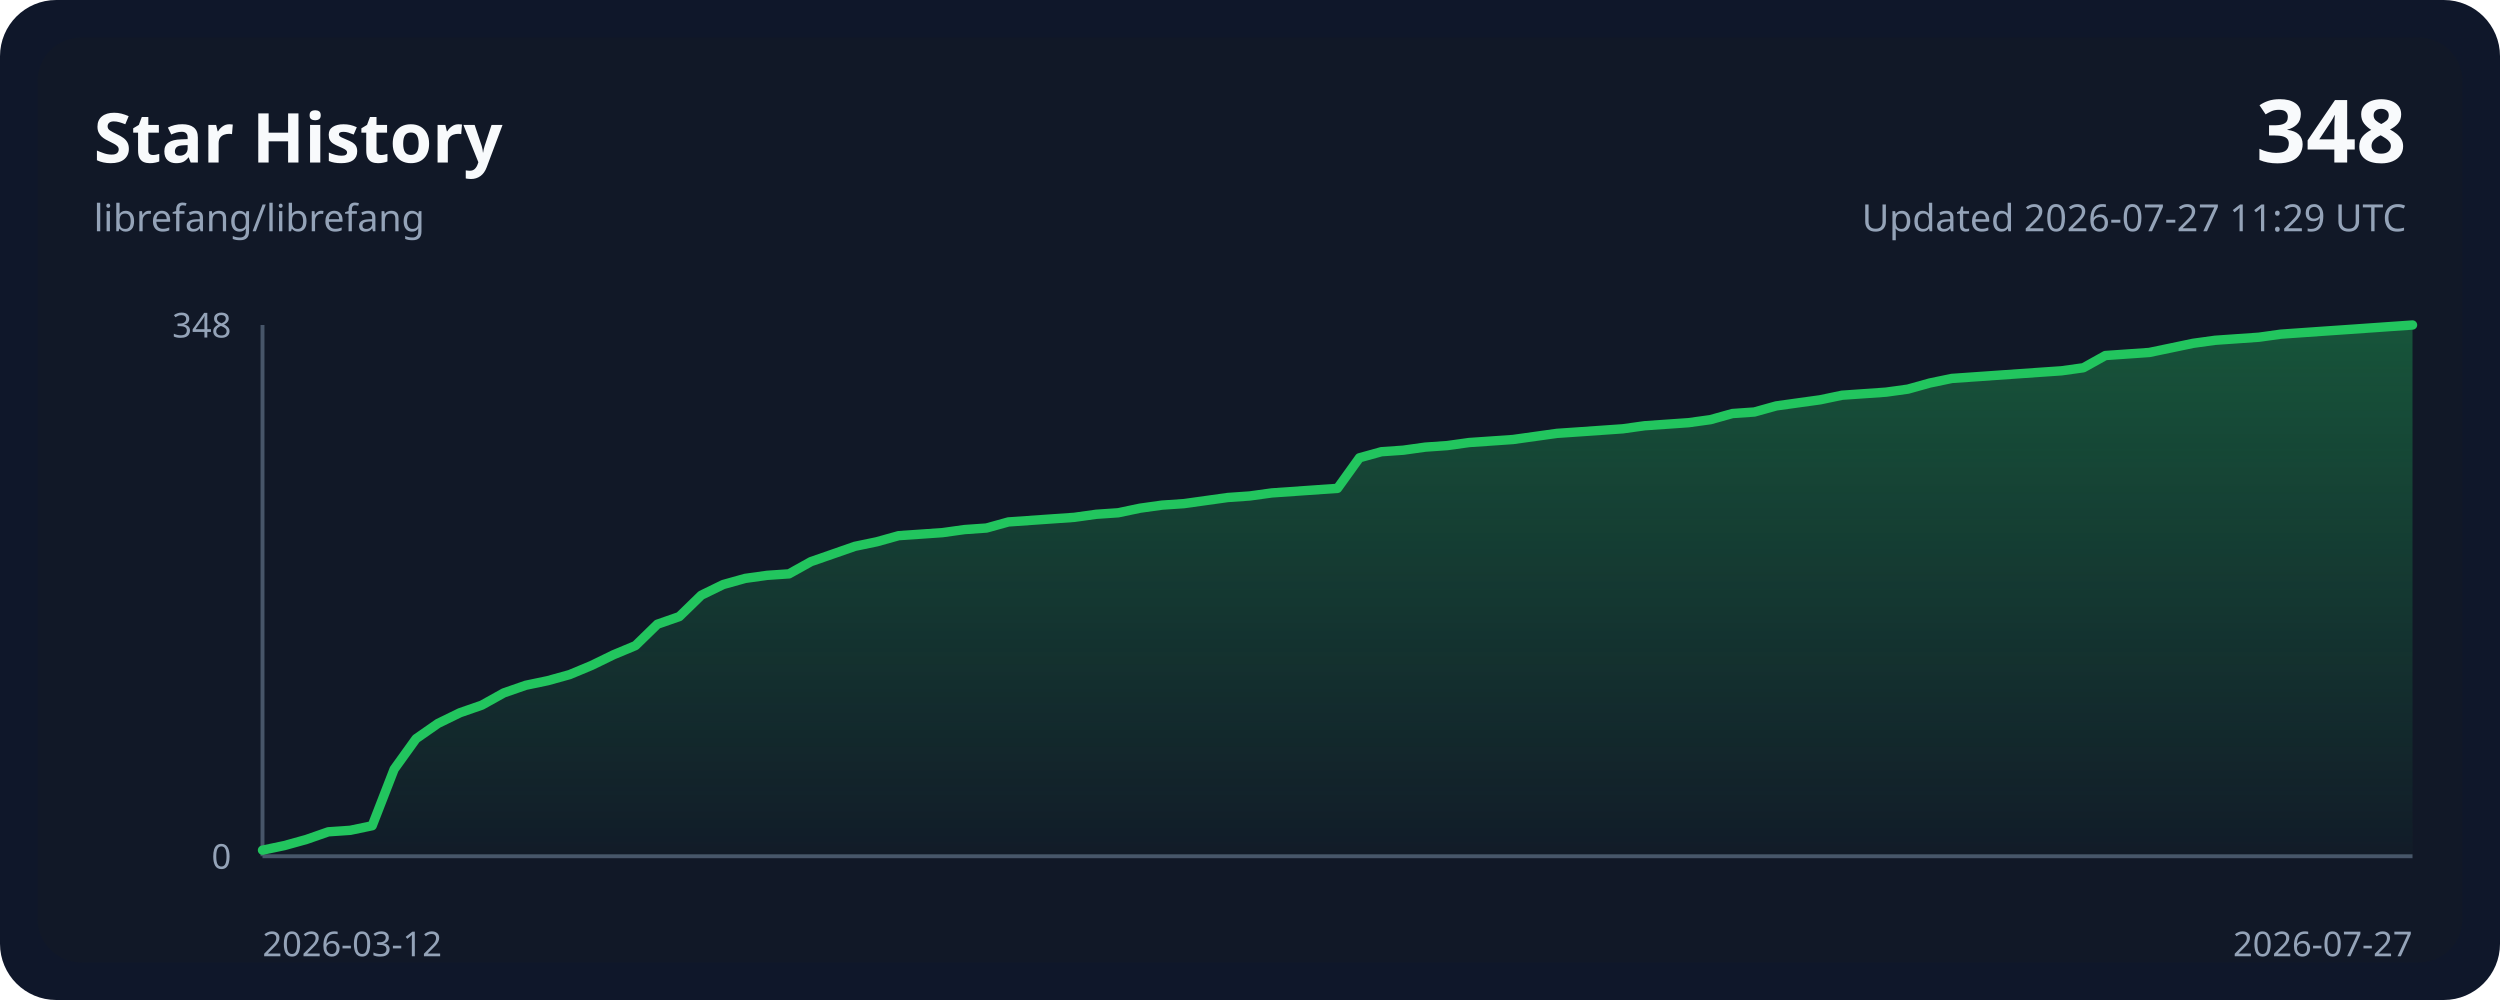
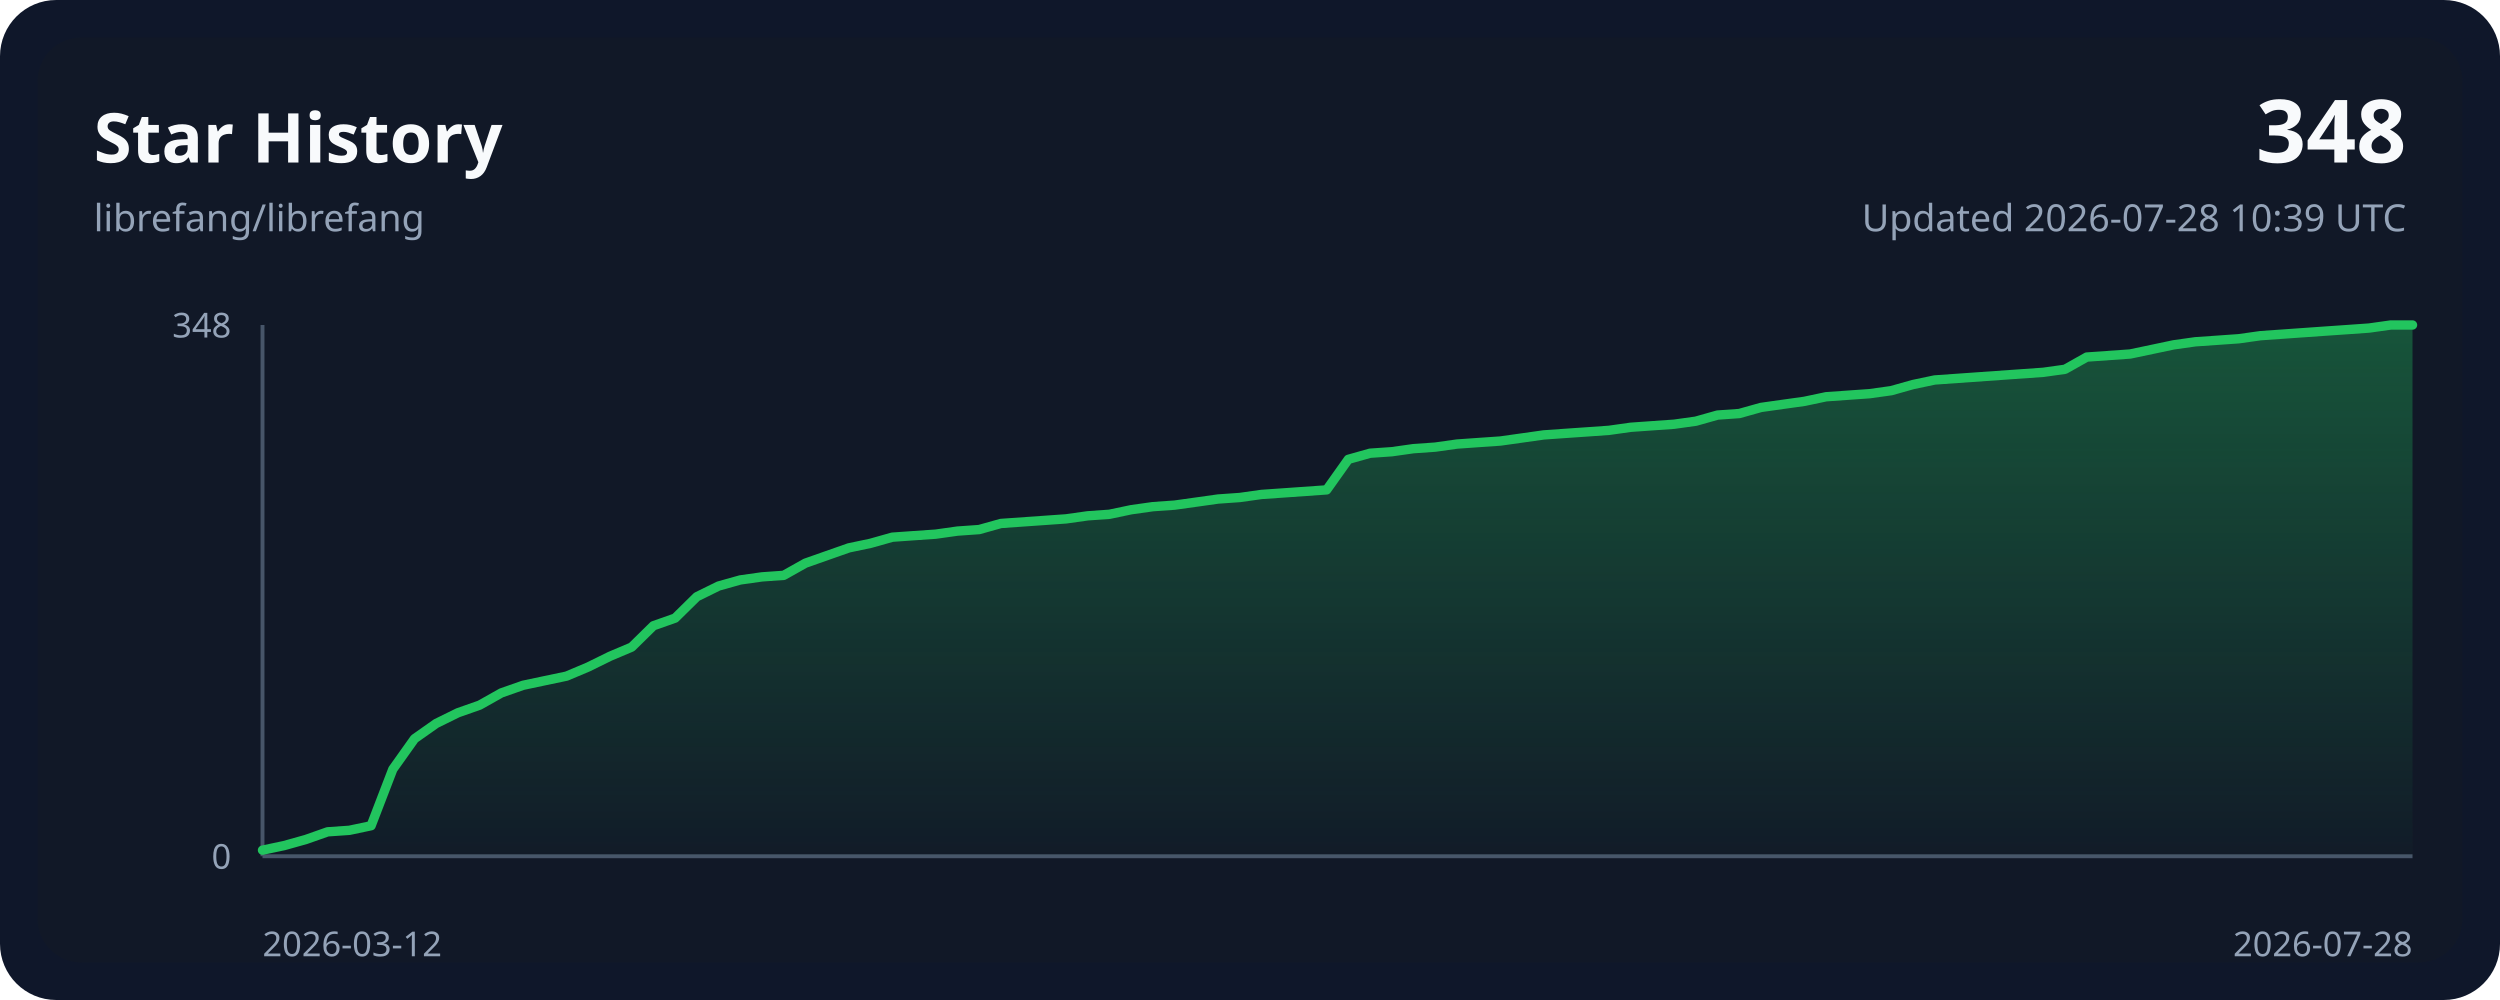
<svg xmlns="http://www.w3.org/2000/svg" width="800" height="320" viewBox="0 0 800 320" role="img">
  <style>
    .bg { fill: #0f172a; }
    .panel { fill: #111827; }
    .grid { stroke: #243244; stroke-width: 1; }
    .axis { stroke: #475569; stroke-width: 1.25; }
    .line { fill: none; stroke: #22c55e; stroke-width: 3; stroke-linecap: round; stroke-linejoin: round; }
    .area { fill: url(#areaGradient); }
    .title { font: 700 22px ui-sans-serif, system-ui, sans-serif; fill: #f8fafc; }
    .subtitle { font: 400 12px ui-sans-serif, system-ui, sans-serif; fill: #94a3b8; }
    .axis-label { font: 400 11px ui-sans-serif, system-ui, sans-serif; fill: #94a3b8; }
    .value { font: 700 28px ui-sans-serif, system-ui, sans-serif; fill: #f8fafc; }
  </style>
  <defs>
    <linearGradient id="areaGradient" x1="0" x2="0" y1="0" y2="1">
      <stop offset="0%" stop-color="#22c55e" stop-opacity="0.35" />
      <stop offset="100%" stop-color="#22c55e" stop-opacity="0.02" />
    </linearGradient>
  </defs>
  <rect width="800" height="320" rx="18" class="bg" />
  <rect x="12" y="12" width="776" height="296" rx="14" class="panel" />
  <text x="30" y="52" class="title">Star History</text>
  <text x="30" y="74" class="subtitle">librefang/librefang</text>
  <text x="770" y="52" class="value" text-anchor="end">348</text>
-   <text x="770" y="74" class="subtitle" text-anchor="end">Updated 2026-07-27 11:29 UTC</text>
+   <text x="770" y="74" class="subtitle" text-anchor="end">Updated 2026-07-28 10:39 UTC</text>
  <line x1="84" y1="274.00" x2="772.00" y2="274.00" class="axis" />
  <line x1="84" y1="104.00" x2="84" y2="274.00" class="axis" />
-   <path d="M 84.00,274.00 L 84.00,272.05 L 91.02,270.58 L 98.04,268.63 L 105.06,266.18 L 112.08,265.70 L 119.10,264.23 L 126.12,246.16 L 133.14,236.39 L 140.16,231.50 L 147.18,228.08 L 154.20,225.64 L 161.22,221.73 L 168.24,219.29 L 175.27,217.82 L 182.29,215.87 L 189.31,212.94 L 196.33,209.52 L 203.35,206.59 L 210.37,199.75 L 217.39,197.30 L 224.41,190.47 L 231.43,187.05 L 238.45,185.09 L 245.47,184.11 L 252.49,183.63 L 259.51,179.72 L 266.53,177.28 L 273.55,174.83 L 280.57,173.37 L 287.59,171.41 L 294.61,170.93 L 301.63,170.44 L 308.65,169.46 L 315.67,168.97 L 322.69,167.02 L 329.71,166.53 L 336.73,166.04 L 343.76,165.55 L 350.78,164.57 L 357.80,164.09 L 364.82,162.62 L 371.84,161.64 L 378.86,161.16 L 385.88,160.18 L 392.90,159.20 L 399.92,158.71 L 406.94,157.74 L 413.96,157.25 L 420.98,156.76 L 428.00,156.27 L 435.02,146.50 L 442.04,144.55 L 449.06,144.06 L 456.08,143.08 L 463.10,142.59 L 470.12,141.61 L 477.14,141.13 L 484.16,140.64 L 491.18,139.66 L 498.20,138.68 L 505.22,138.20 L 512.24,137.71 L 519.27,137.22 L 526.29,136.24 L 533.31,135.75 L 540.33,135.26 L 547.35,134.29 L 554.37,132.33 L 561.39,131.84 L 568.41,129.89 L 575.43,128.91 L 582.45,127.94 L 589.47,126.47 L 596.49,125.98 L 603.51,125.49 L 610.53,124.52 L 617.55,122.56 L 624.57,121.10 L 631.59,120.61 L 638.61,120.12 L 645.63,119.63 L 652.65,119.14 L 659.67,118.66 L 666.69,117.68 L 673.71,113.77 L 680.73,113.28 L 687.76,112.79 L 694.78,111.33 L 701.80,109.86 L 708.82,108.89 L 715.84,108.40 L 722.86,107.91 L 729.88,106.93 L 736.90,106.44 L 743.92,105.95 L 750.94,105.47 L 757.96,104.98 L 764.98,104.49 L 772.00,104.00 L 772.00,274.00 Z" class="area" />
-   <polyline points="84.00,272.05 91.02,270.58 98.04,268.63 105.06,266.18 112.08,265.70 119.10,264.23 126.12,246.16 133.14,236.39 140.16,231.50 147.18,228.08 154.20,225.64 161.22,221.73 168.24,219.29 175.27,217.82 182.29,215.87 189.31,212.94 196.33,209.52 203.35,206.59 210.37,199.75 217.39,197.30 224.41,190.47 231.43,187.05 238.45,185.09 245.47,184.11 252.49,183.63 259.51,179.72 266.53,177.28 273.55,174.83 280.57,173.37 287.59,171.41 294.61,170.93 301.63,170.44 308.65,169.46 315.67,168.97 322.69,167.02 329.71,166.53 336.73,166.04 343.76,165.55 350.78,164.57 357.80,164.09 364.82,162.62 371.84,161.64 378.86,161.16 385.88,160.18 392.90,159.20 399.92,158.71 406.94,157.74 413.96,157.25 420.98,156.76 428.00,156.27 435.02,146.50 442.04,144.55 449.06,144.06 456.08,143.08 463.10,142.59 470.12,141.61 477.14,141.13 484.16,140.64 491.18,139.66 498.20,138.68 505.22,138.20 512.24,137.71 519.27,137.22 526.29,136.24 533.31,135.75 540.33,135.26 547.35,134.29 554.37,132.33 561.39,131.84 568.41,129.89 575.43,128.91 582.45,127.94 589.47,126.47 596.49,125.98 603.51,125.49 610.53,124.52 617.55,122.56 624.57,121.10 631.59,120.61 638.61,120.12 645.63,119.63 652.65,119.14 659.67,118.66 666.69,117.68 673.71,113.77 680.73,113.28 687.76,112.79 694.78,111.33 701.80,109.86 708.82,108.89 715.84,108.40 722.86,107.91 729.88,106.93 736.90,106.44 743.92,105.95 750.94,105.47 757.96,104.98 764.98,104.49 772.00,104.00" class="line" />
+   <path d="M 84.00,274.00 L 84.00,272.05 L 90.95,270.58 L 97.90,268.63 L 104.85,266.18 L 111.80,265.70 L 118.75,264.23 L 125.70,246.16 L 132.65,236.39 L 139.60,231.50 L 146.55,228.08 L 153.49,225.64 L 160.44,221.73 L 167.39,219.29 L 174.34,217.82 L 181.29,216.36 L 188.24,213.43 L 195.19,210.01 L 202.14,207.07 L 209.09,200.24 L 216.04,197.79 L 222.99,190.95 L 229.94,187.53 L 236.89,185.58 L 243.84,184.60 L 250.79,184.11 L 257.74,180.21 L 264.69,177.76 L 271.64,175.32 L 278.59,173.86 L 285.54,171.90 L 292.48,171.41 L 299.43,170.93 L 306.38,169.95 L 313.33,169.46 L 320.28,167.51 L 327.23,167.02 L 334.18,166.53 L 341.13,166.04 L 348.08,165.06 L 355.03,164.57 L 361.98,163.11 L 368.93,162.13 L 375.88,161.64 L 382.83,160.67 L 389.78,159.69 L 396.73,159.20 L 403.68,158.22 L 410.63,157.74 L 417.58,157.25 L 424.53,156.76 L 431.47,146.99 L 438.42,145.03 L 445.37,144.55 L 452.32,143.57 L 459.27,143.08 L 466.22,142.10 L 473.17,141.61 L 480.12,141.13 L 487.07,140.15 L 494.02,139.17 L 500.97,138.68 L 507.92,138.20 L 514.87,137.71 L 521.82,136.73 L 528.77,136.24 L 535.72,135.75 L 542.67,134.78 L 549.62,132.82 L 556.57,132.33 L 563.52,130.38 L 570.46,129.40 L 577.41,128.43 L 584.36,126.96 L 591.31,126.47 L 598.26,125.98 L 605.21,125.01 L 612.16,123.05 L 619.11,121.59 L 626.06,121.10 L 633.01,120.61 L 639.96,120.12 L 646.91,119.63 L 653.86,119.14 L 660.81,118.17 L 667.76,114.26 L 674.71,113.77 L 681.66,113.28 L 688.61,111.82 L 695.56,110.35 L 702.51,109.37 L 709.45,108.89 L 716.40,108.40 L 723.35,107.42 L 730.30,106.93 L 737.25,106.44 L 744.20,105.95 L 751.15,105.47 L 758.10,104.98 L 765.05,104.00 L 772.00,104.00 L 772.00,274.00 Z" class="area" />
+   <polyline points="84.00,272.05 90.95,270.58 97.90,268.63 104.85,266.18 111.80,265.70 118.75,264.23 125.70,246.16 132.65,236.39 139.60,231.50 146.55,228.08 153.49,225.64 160.44,221.73 167.39,219.29 174.34,217.82 181.29,216.36 188.24,213.43 195.19,210.01 202.14,207.07 209.09,200.24 216.04,197.79 222.99,190.95 229.94,187.53 236.89,185.58 243.84,184.60 250.79,184.11 257.74,180.21 264.69,177.76 271.64,175.32 278.59,173.86 285.54,171.90 292.48,171.41 299.43,170.93 306.38,169.95 313.33,169.46 320.28,167.51 327.23,167.02 334.18,166.53 341.13,166.04 348.08,165.06 355.03,164.57 361.98,163.11 368.93,162.13 375.88,161.64 382.83,160.67 389.78,159.69 396.73,159.20 403.68,158.22 410.63,157.74 417.58,157.25 424.53,156.76 431.47,146.99 438.42,145.03 445.37,144.55 452.32,143.57 459.27,143.08 466.22,142.10 473.17,141.61 480.12,141.13 487.07,140.15 494.02,139.17 500.97,138.68 507.92,138.20 514.87,137.71 521.82,136.73 528.77,136.24 535.72,135.75 542.67,134.78 549.62,132.82 556.57,132.33 563.52,130.38 570.46,129.40 577.41,128.43 584.36,126.96 591.31,126.47 598.26,125.98 605.21,125.01 612.16,123.05 619.11,121.59 626.06,121.10 633.01,120.61 639.96,120.12 646.91,119.63 653.86,119.14 660.81,118.17 667.76,114.26 674.71,113.77 681.66,113.28 688.61,111.82 695.56,110.35 702.51,109.37 709.45,108.89 716.40,108.40 723.35,107.42 730.30,106.93 737.25,106.44 744.20,105.95 751.15,105.47 758.10,104.98 765.05,104.00 772.00,104.00" class="line" />
  <text x="84" y="306" class="axis-label" text-anchor="start">2026-03-12</text>
-   <text x="772.00" y="306" class="axis-label" text-anchor="end">2026-07-27</text>
+   <text x="772.00" y="306" class="axis-label" text-anchor="end">2026-07-28</text>
  <text x="74" y="108.00" class="axis-label" text-anchor="end">348</text>
  <text x="74" y="278.00" class="axis-label" text-anchor="end">0</text>
</svg>
